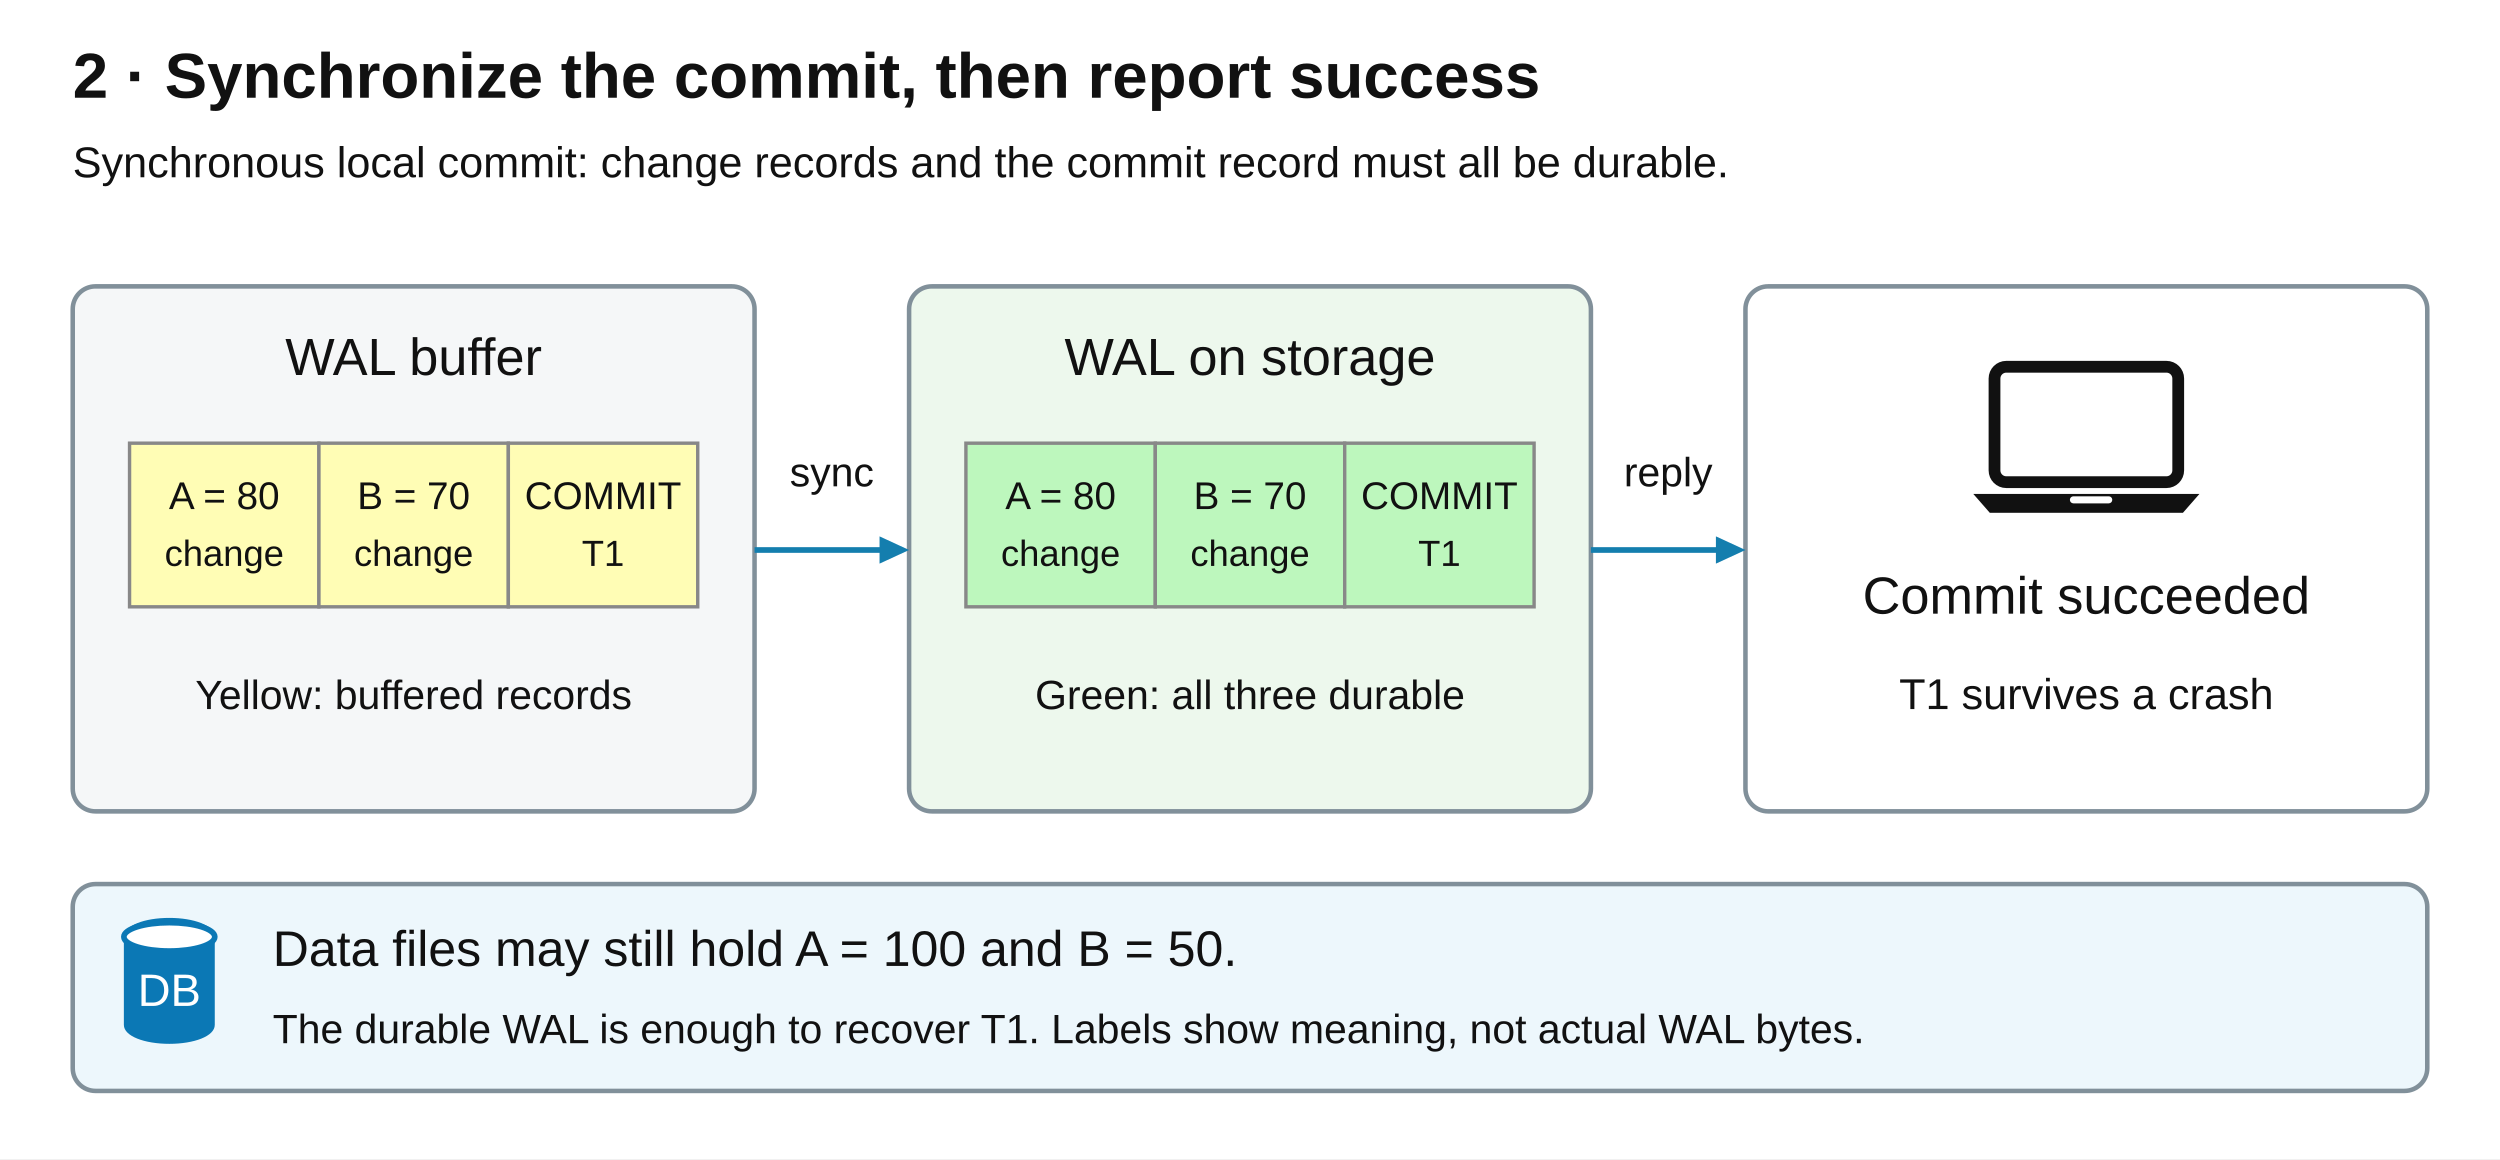
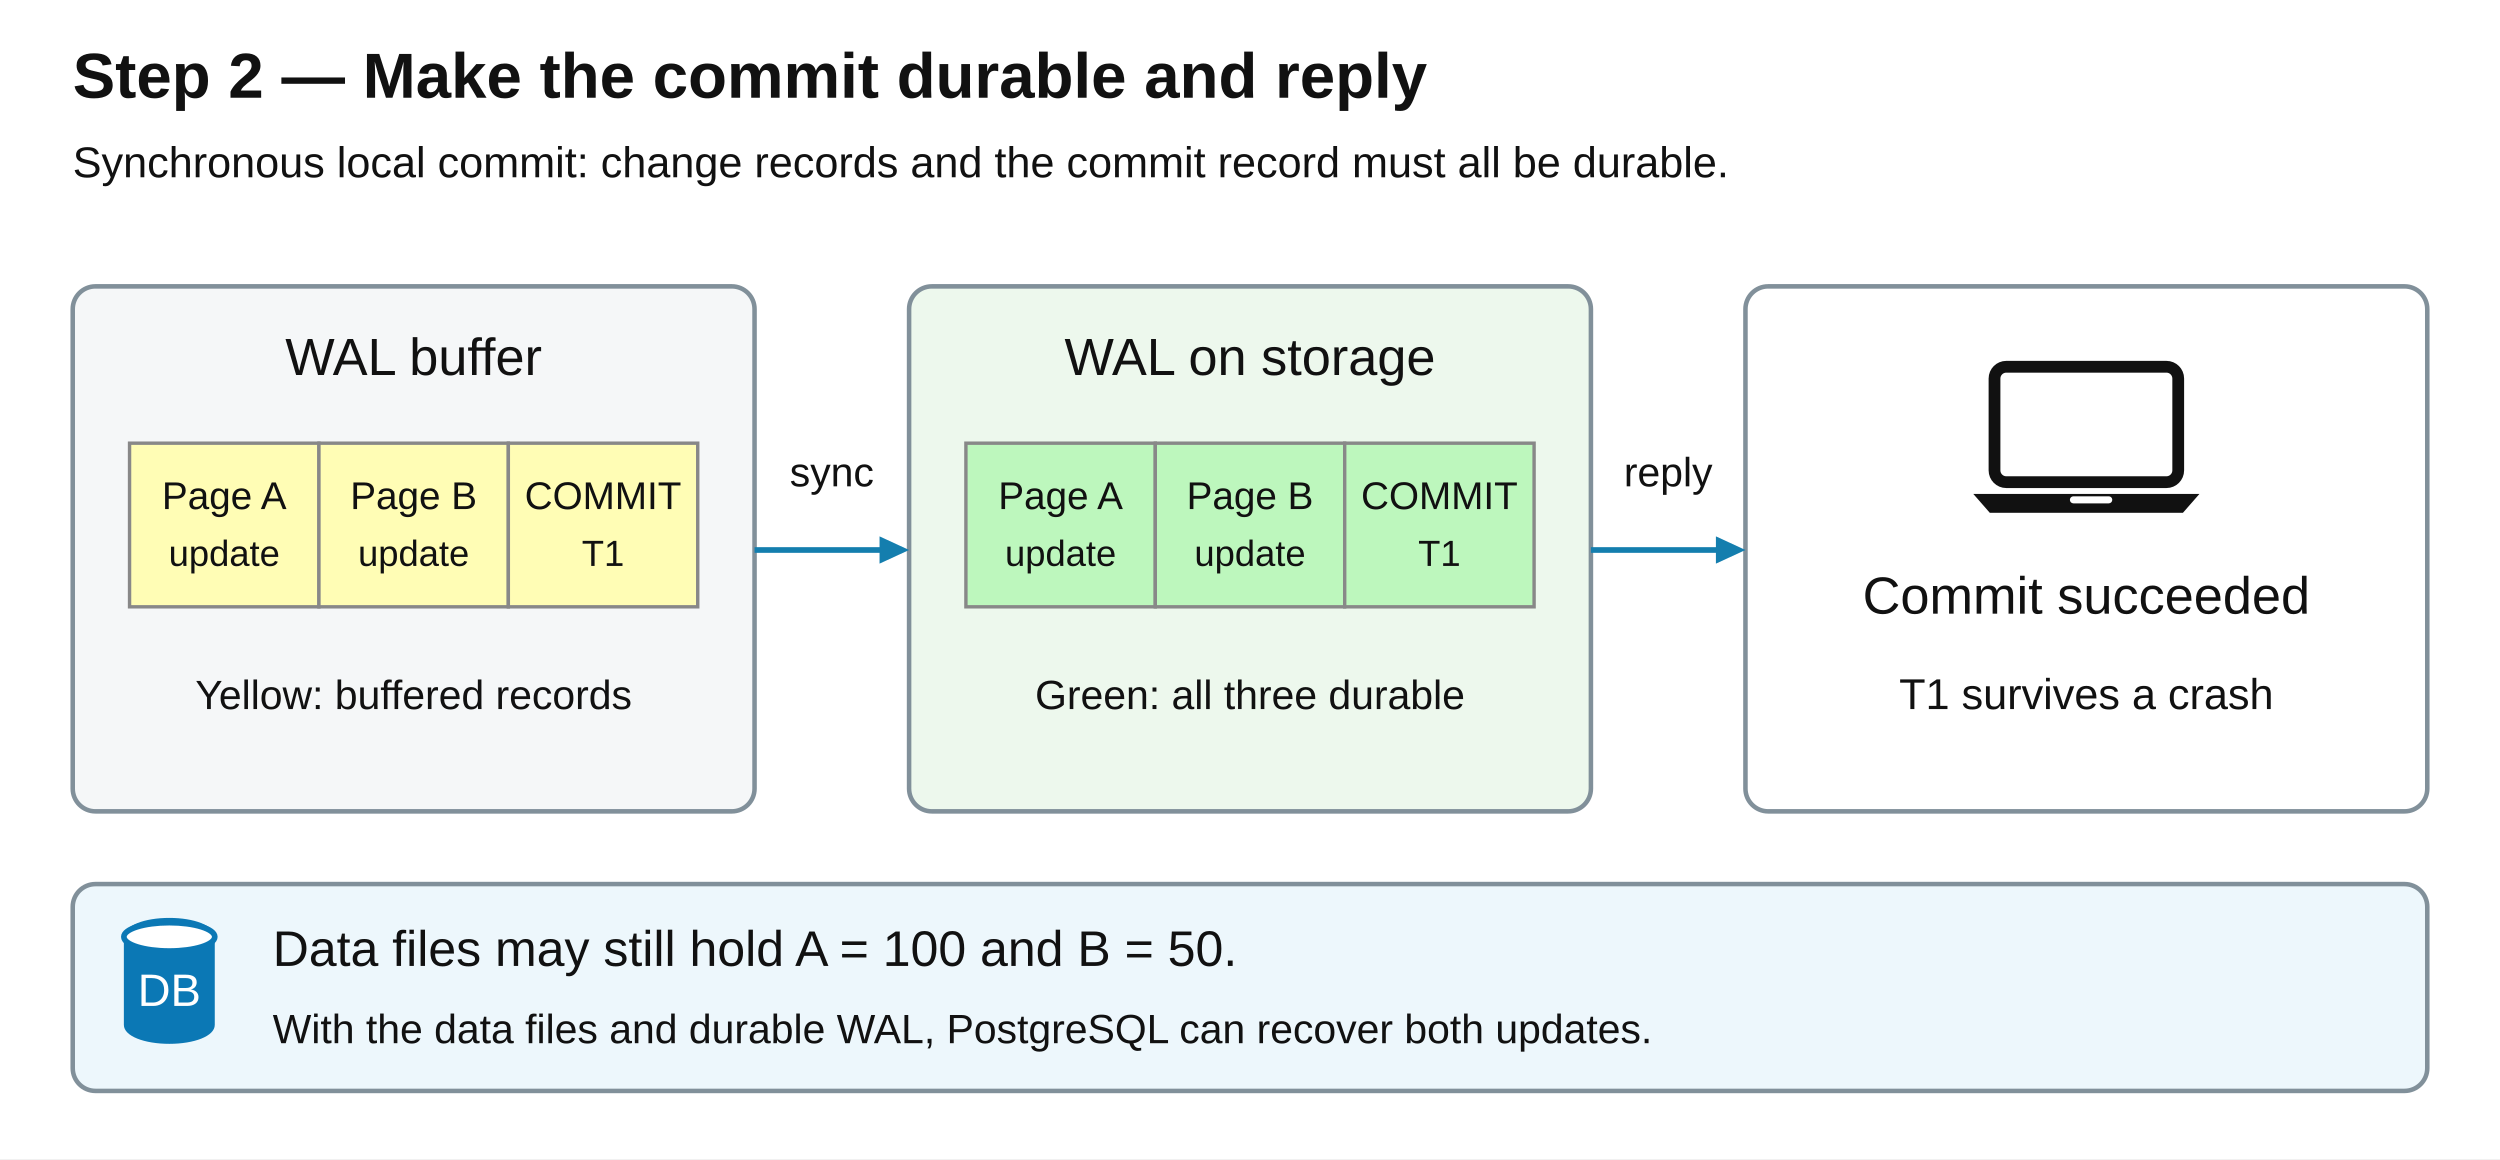
<svg xmlns="http://www.w3.org/2000/svg" width="1100" height="510" viewBox="0 0 1100 510" role="img" aria-labelledby="title desc">
  <defs>
    <style>text{font-family:Arial,Helvetica,sans-serif}</style>
    <symbol id="laptop" viewBox="0 0 110 70">
      <rect x="16" y="4" width="78" height="49" rx="5" fill="white" stroke="#111" stroke-width="5" />
      <path d="M7 58H103L96 66H14Z" fill="#111" />
      <rect x="48" y="59" width="18" height="3" rx="1.5" fill="white" />
    </symbol>
    <symbol id="server" viewBox="0 0 64 112">
      <rect width="64" height="112" rx="7" fill="#63c51b" />
      <path d="M13 18H51M13 82H51M13 96H51" stroke="white" stroke-width="6" />
    </symbol>
    <symbol id="database" viewBox="964 458 108 143">
      <path d="M970 482C970 470 992 462 1018 462S1066 470 1066 482V575C1066 587 1044 595 1018 595S970 587 970 575Z" fill="#0b78b5" />
      <ellipse cx="1018" cy="482" rx="48" ry="15" fill="white" stroke="#0b78b5" stroke-width="6" />
      <text x="1018" y="555" text-anchor="middle" font-family="Arial,Helvetica,sans-serif" font-size="48" fill="white">DB</text>
    </symbol>
  </defs>
  <rect width="1100" height="510" fill="#fff" />
-   <text x="32" y="43" font-size="28" text-anchor="start" fill="#111" font-weight="700">2 · Synchronize the commit, then report success</text>
+   <text x="32" y="43" font-size="28" text-anchor="start" fill="#111" font-weight="700">Step 2 — Make the commit durable and reply</text>
  <text x="32" y="78" font-size="19" text-anchor="start" fill="#111" font-weight="400">Synchronous local commit: change records and the commit record must all be durable.</text>
  <rect id="buffer" x="32" y="126" width="300" height="231" rx="10" fill="#f5f7f8" stroke="#81909a" stroke-width="2" />
  <text x="182" y="165" font-size="23" text-anchor="middle" fill="#111" font-weight="400">WAL buffer</text>
  <rect id="buffered-0" x="57.0" y="195" width="83.333" height="72" fill="#fffdb5" stroke="#888" stroke-width="1.5" />
-   <text x="98.667" y="224" font-size="17" text-anchor="middle" fill="#111" font-weight="400">A = 80</text>
-   <text x="98.667" y="249" font-size="16" text-anchor="middle" fill="#111" font-weight="400">change</text>
+   <text x="98.667" y="224" font-size="17" text-anchor="middle" fill="#111" font-weight="400">Page A</text>
+   <text x="98.667" y="249" font-size="16" text-anchor="middle" fill="#111" font-weight="400">update</text>
  <rect id="buffered-1" x="140.333" y="195" width="83.333" height="72" fill="#fffdb5" stroke="#888" stroke-width="1.5" />
-   <text x="182" y="224" font-size="17" text-anchor="middle" fill="#111" font-weight="400">B = 70</text>
-   <text x="182" y="249" font-size="16" text-anchor="middle" fill="#111" font-weight="400">change</text>
+   <text x="182" y="224" font-size="17" text-anchor="middle" fill="#111" font-weight="400">Page B</text>
+   <text x="182" y="249" font-size="16" text-anchor="middle" fill="#111" font-weight="400">update</text>
  <rect id="buffered-2" x="223.667" y="195" width="83.333" height="72" fill="#fffdb5" stroke="#888" stroke-width="1.5" />
  <text x="265.333" y="224" font-size="17" text-anchor="middle" fill="#111" font-weight="400">COMMIT</text>
  <text x="265.333" y="249" font-size="16" text-anchor="middle" fill="#111" font-weight="400">T1</text>
  <text x="182" y="312" font-size="18" text-anchor="middle" fill="#111" font-weight="400">Yellow: buffered records</text>
  <rect id="durable" x="400" y="126" width="300" height="231" rx="10" fill="#edf8ed" stroke="#81909a" stroke-width="2" />
  <text x="550" y="165" font-size="23" text-anchor="middle" fill="#111" font-weight="400">WAL on storage</text>
  <rect id="durable-0" x="425.0" y="195" width="83.333" height="72" fill="#bdf7bd" stroke="#888" stroke-width="1.5" />
-   <text x="466.667" y="224" font-size="17" text-anchor="middle" fill="#111" font-weight="400">A = 80</text>
-   <text x="466.667" y="249" font-size="16" text-anchor="middle" fill="#111" font-weight="400">change</text>
+   <text x="466.667" y="224" font-size="17" text-anchor="middle" fill="#111" font-weight="400">Page A</text>
+   <text x="466.667" y="249" font-size="16" text-anchor="middle" fill="#111" font-weight="400">update</text>
  <rect id="durable-1" x="508.333" y="195" width="83.333" height="72" fill="#bdf7bd" stroke="#888" stroke-width="1.5" />
-   <text x="550.0" y="224" font-size="17" text-anchor="middle" fill="#111" font-weight="400">B = 70</text>
-   <text x="550.0" y="249" font-size="16" text-anchor="middle" fill="#111" font-weight="400">change</text>
+   <text x="550.0" y="224" font-size="17" text-anchor="middle" fill="#111" font-weight="400">Page B</text>
+   <text x="550.0" y="249" font-size="16" text-anchor="middle" fill="#111" font-weight="400">update</text>
  <rect id="durable-2" x="591.667" y="195" width="83.333" height="72" fill="#bdf7bd" stroke="#888" stroke-width="1.5" />
  <text x="633.333" y="224" font-size="17" text-anchor="middle" fill="#111" font-weight="400">COMMIT</text>
  <text x="633.333" y="249" font-size="16" text-anchor="middle" fill="#111" font-weight="400">T1</text>
  <text x="550" y="312" font-size="18" text-anchor="middle" fill="#111" font-weight="400">Green: all three durable</text>
  <rect id="reply" x="768" y="126" width="300" height="231" rx="10" fill="#fff" stroke="#81909a" stroke-width="2" />
  <use href="#laptop" x="861" y="157" width="114" height="73" />
  <text x="918" y="270" font-size="23" text-anchor="middle" fill="#111" font-weight="400">Commit succeeded</text>
  <text x="918" y="312" font-size="19" text-anchor="middle" fill="#111" font-weight="400">T1 survives a crash</text>
  <path id="wal-sync-shaft" data-connector="true" d="M332 242 H391" fill="none" stroke="#147eae" stroke-width="2.5" />
  <polygon id="wal-sync-head" points="400,242 387,236 387,248" fill="#147eae" />
  <text x="366" y="214" font-size="18" text-anchor="middle" fill="#111" font-weight="400">sync</text>
  <path id="ack-shaft" data-connector="true" d="M700 242 H759" fill="none" stroke="#147eae" stroke-width="2.5" />
  <polygon id="ack-head" points="768,242 755,236 755,248" fill="#147eae" />
  <text x="734" y="214" font-size="18" text-anchor="middle" fill="#111" font-weight="400">reply</text>
  <rect id="data-files" x="32" y="389" width="1036" height="91" rx="10" fill="#edf7fc" stroke="#81909a" stroke-width="2" />
  <use href="#database" x="52" y="401" width="45" height="62" />
  <text x="120" y="425" font-size="22" text-anchor="start" fill="#111" font-weight="400">Data files may still hold A = 100 and B = 50.</text>
-   <text x="120" y="459" font-size="18" text-anchor="start" fill="#111" font-weight="400">The durable WAL is enough to recover T1. Labels show meaning, not actual WAL bytes.</text>
+   <text x="120" y="459" font-size="18" text-anchor="start" fill="#111" font-weight="400">With the data files and durable WAL, PostgreSQL can recover both updates.</text>
</svg>
